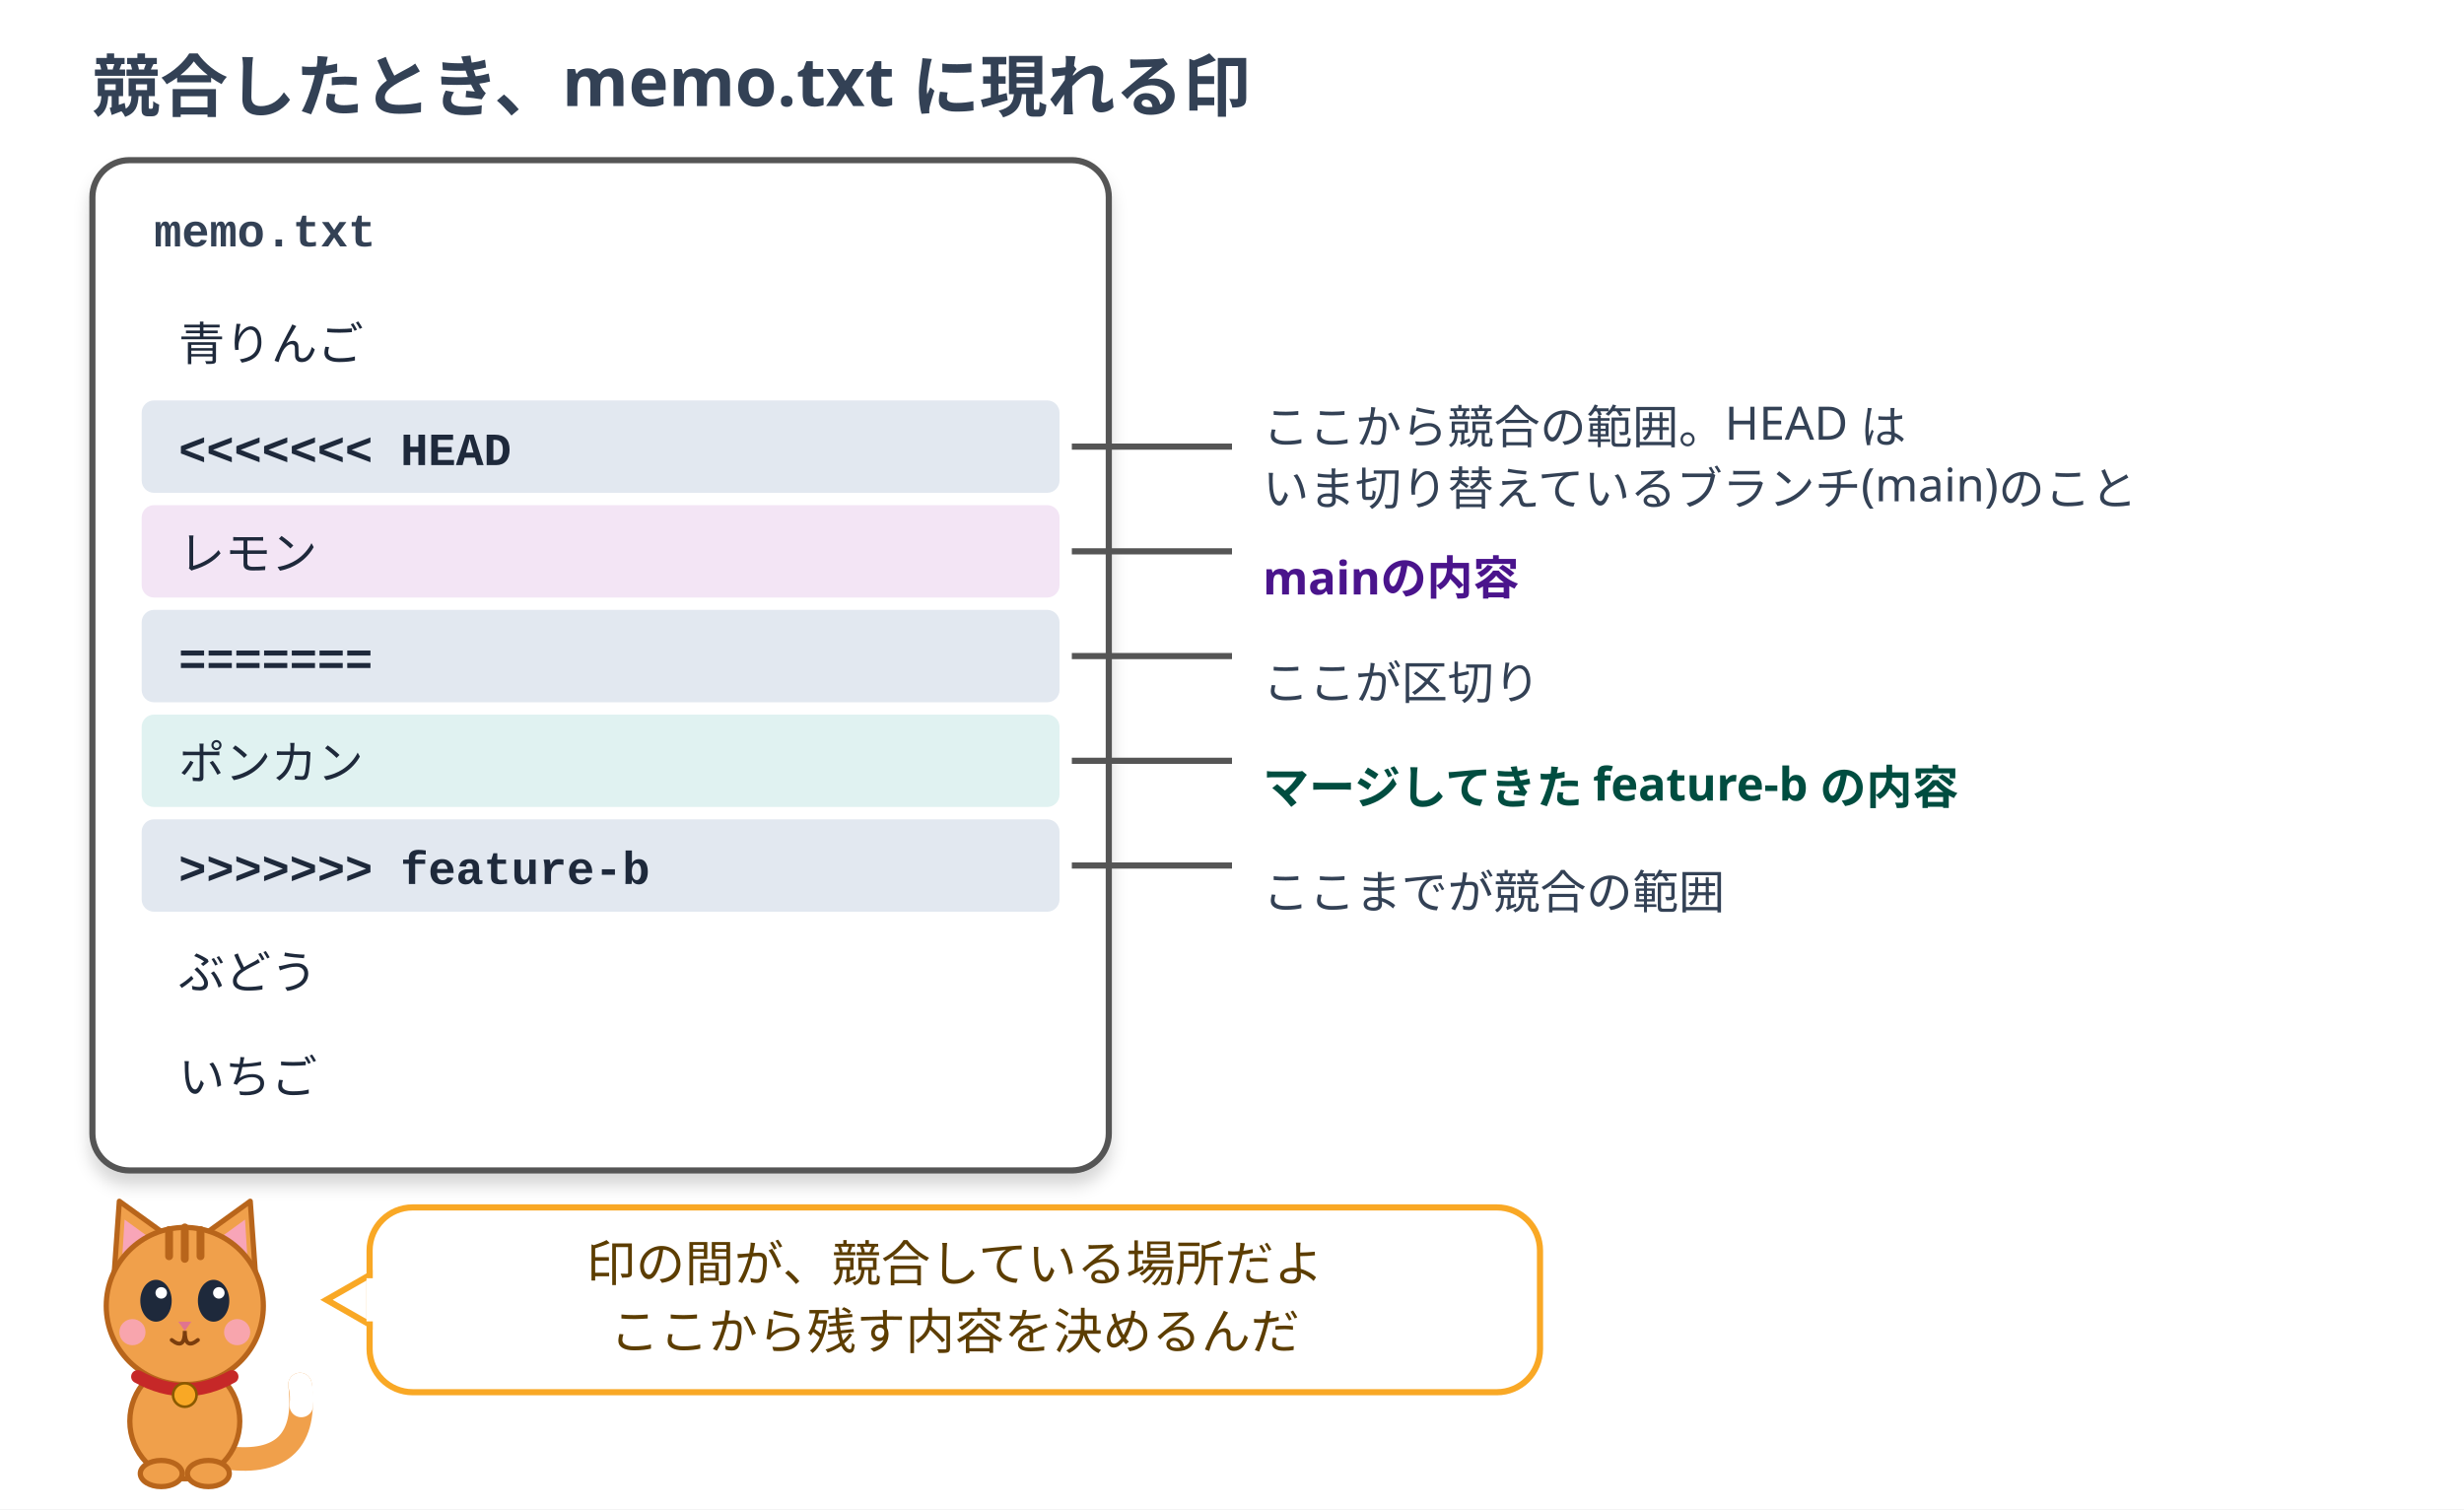
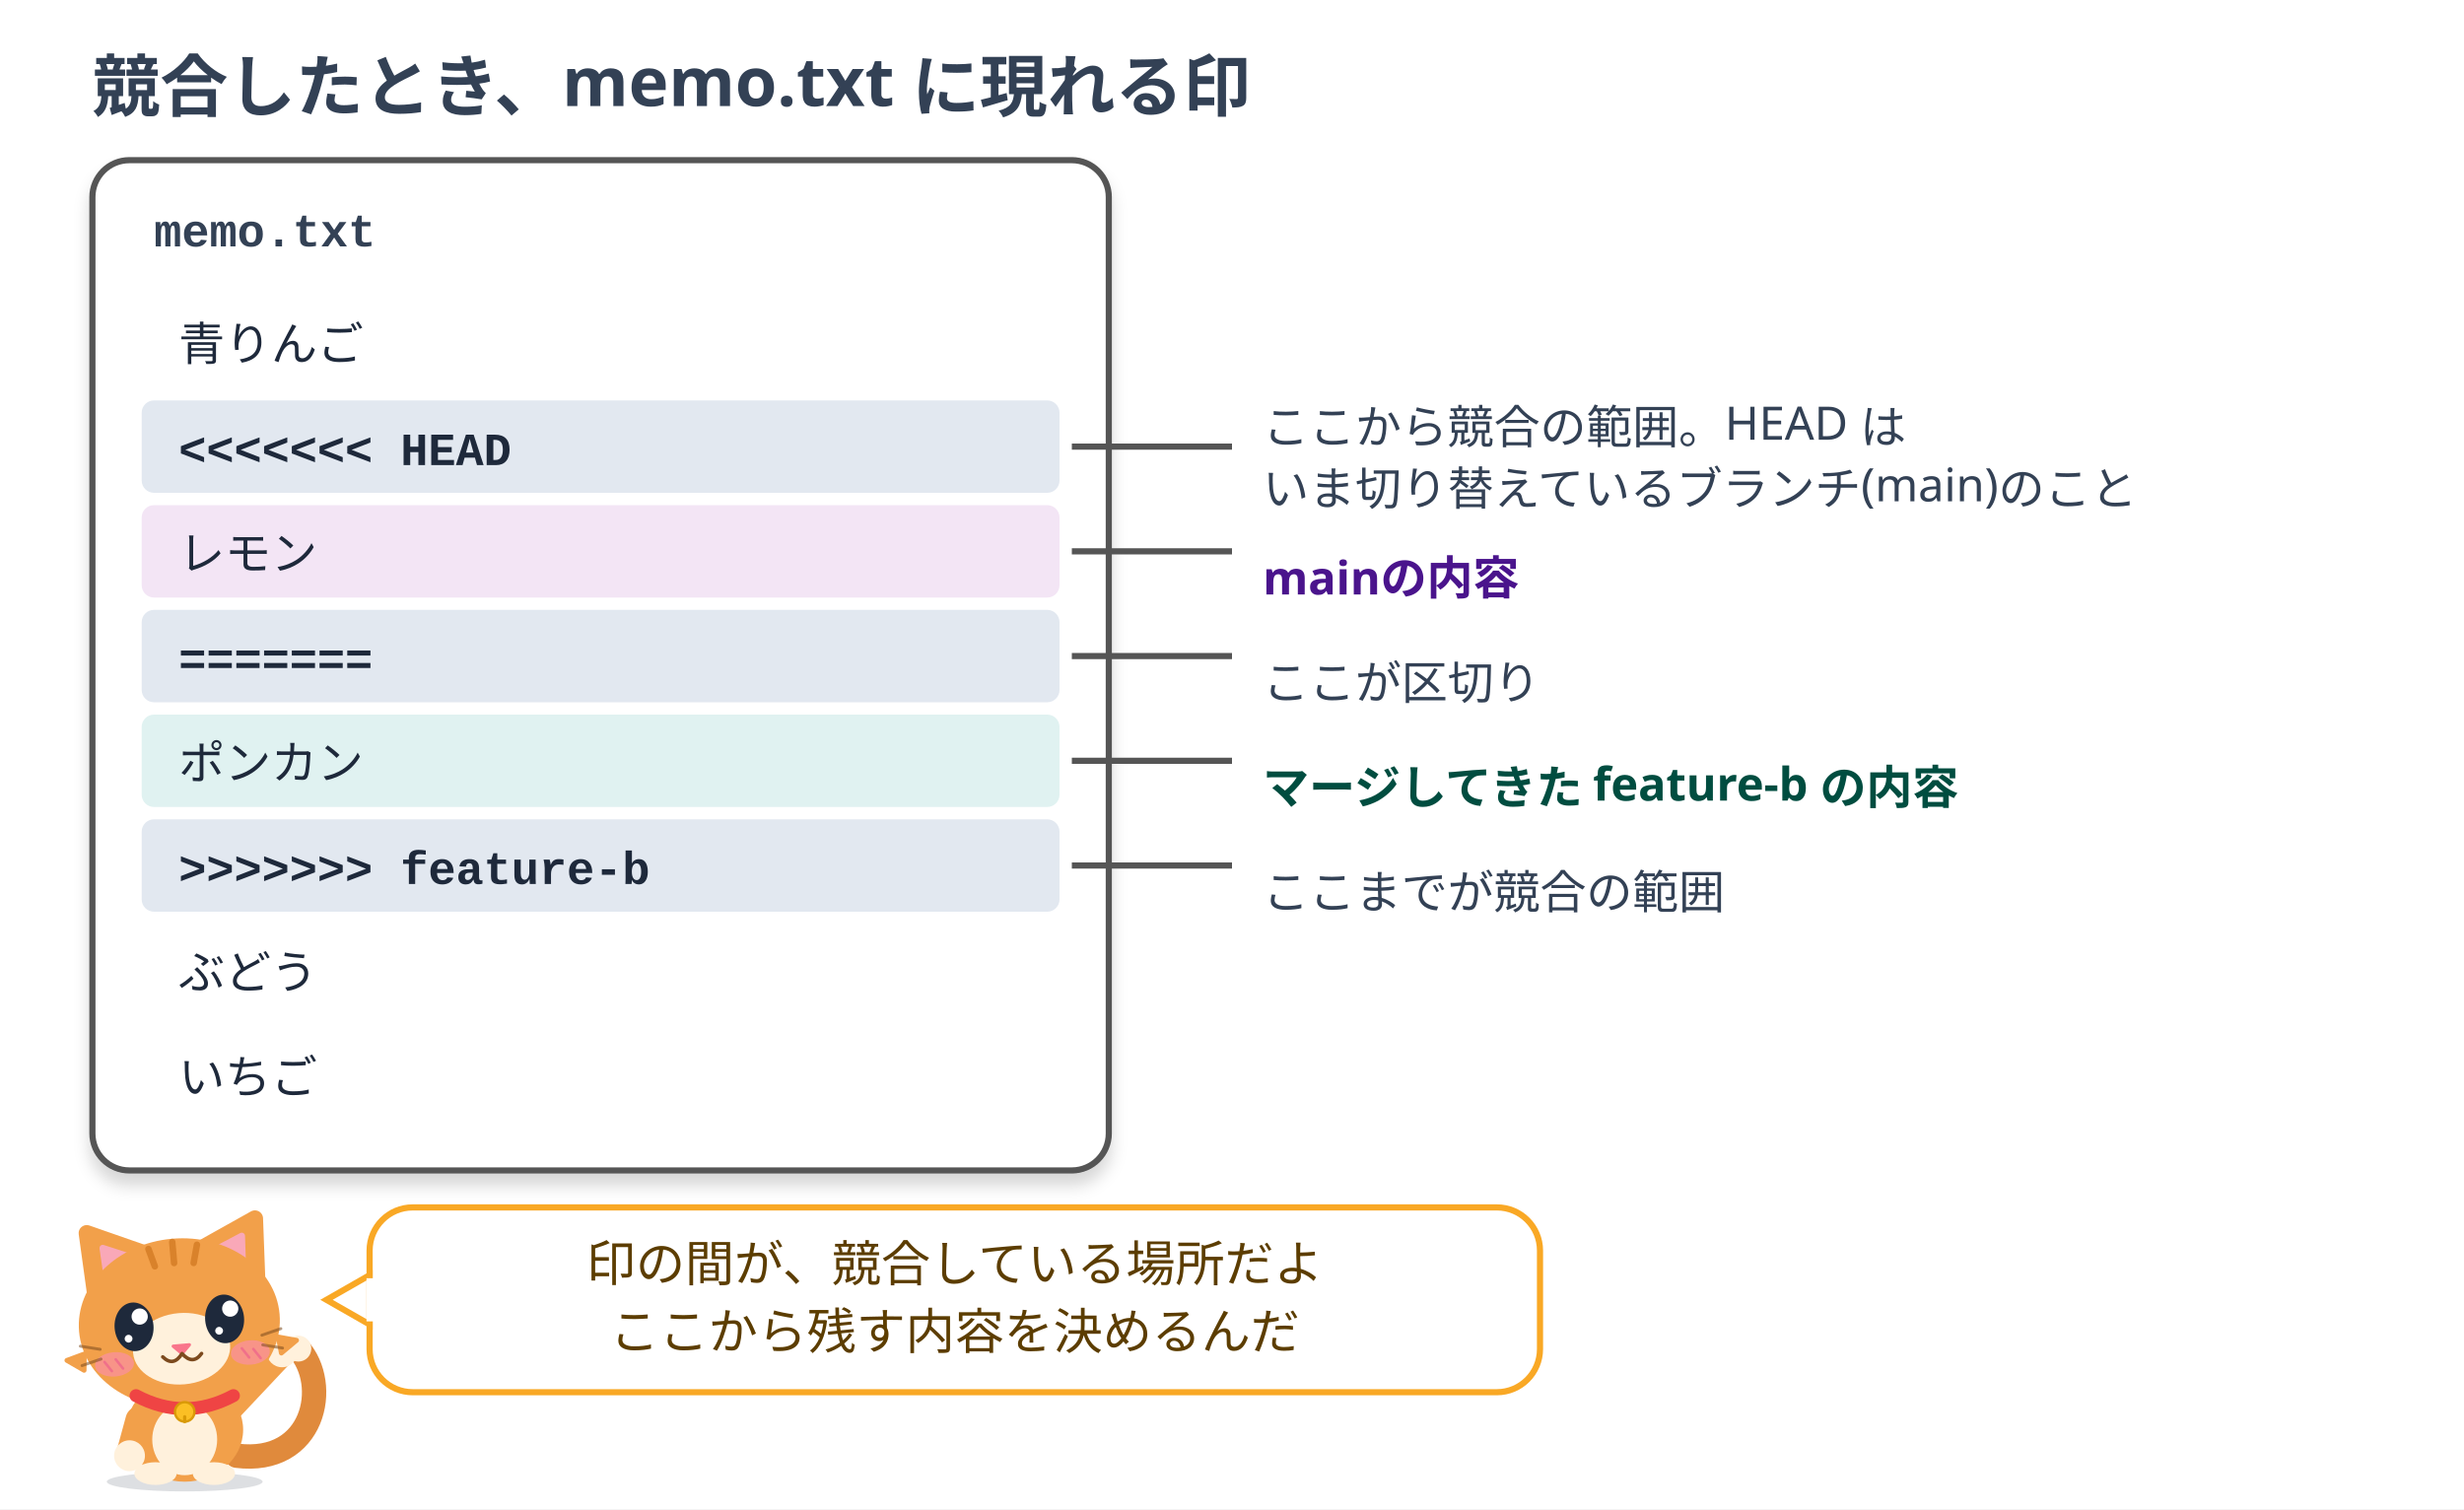
<svg xmlns="http://www.w3.org/2000/svg" viewBox="0 0 800 490" width="800" height="490" font-family="'Segoe UI','Yu Gothic UI','Meiryo',sans-serif" role="img">
  <defs>
    <filter id="sh" x="-10%" y="-10%" width="120%" height="130%">
      <feDropShadow dx="0" dy="4" stdDeviation="2.5" flood-color="#000" flood-opacity="0.16" />
    </filter>
    <linearGradient id="gGray" x1="0" y1="0" x2="0" y2="1">
      <stop offset="0" stop-color="#f8fafc" />
      <stop offset="1" stop-color="#e2e8f0" />
    </linearGradient>
    <linearGradient id="gYel" x1="0" y1="0" x2="0" y2="1">
      <stop offset="0" stop-color="#fff8e1" />
      <stop offset="1" stop-color="#ffecb3" />
    </linearGradient>
    <linearGradient id="gRed" x1="0" y1="0" x2="0" y2="1">
      <stop offset="0" stop-color="#ffebee" />
      <stop offset="1" stop-color="#ffd0d6" />
    </linearGradient>
    <marker id="ar" viewBox="0 0 10 10" refX="9" refY="5" markerWidth="8" markerHeight="8" orient="auto-start-reverse">
      <path d="M0 0L10 5L0 10z" fill="#555555" />
    </marker>
  </defs>
  <rect width="800" height="490" fill="#ffffff" />
  <text x="30" y="36" font-size="22" fill="#334155" text-anchor="start" font-weight="700">競合したとき、memo.txt に現れる印</text>
  <rect x="30" y="52" width="330" height="328" rx="12" fill="#ffffff" stroke="#555555" stroke-width="2" filter="url(#sh)" />
  <text x="50" y="80" font-size="15" fill="#334155" text-anchor="start" font-weight="700" font-family="Consolas,'Courier New',monospace">memo.txt</text>
  <text x="58" y="117" font-size="15" fill="#1e293b" text-anchor="start" font-family="Consolas,'Courier New',monospace">青りんご</text>
  <rect x="46" y="130" width="298" height="30" rx="4" fill="#e2e8f0" />
  <text x="58" y="151" font-size="15" fill="#1e293b" text-anchor="start" font-weight="700" font-family="Consolas,'Courier New',monospace">&lt;&lt;&lt;&lt;&lt;&lt;&lt; HEAD</text>
  <rect x="46" y="164" width="298" height="30" rx="4" fill="#f3e5f5" />
  <text x="58" y="185" font-size="15" fill="#1e293b" text-anchor="start" font-family="Consolas,'Courier New',monospace">レモン</text>
  <rect x="46" y="198" width="298" height="30" rx="4" fill="#e2e8f0" />
  <text x="58" y="219" font-size="15" fill="#1e293b" text-anchor="start" font-weight="700" font-family="Consolas,'Courier New',monospace">=======</text>
  <rect x="46" y="232" width="298" height="30" rx="4" fill="#e0f2f1" />
  <text x="58" y="253" font-size="15" fill="#1e293b" text-anchor="start" font-family="Consolas,'Courier New',monospace">ポンカン</text>
  <rect x="46" y="266" width="298" height="30" rx="4" fill="#e2e8f0" />
  <text x="58" y="287" font-size="15" fill="#1e293b" text-anchor="start" font-weight="700" font-family="Consolas,'Courier New',monospace">&gt;&gt;&gt;&gt;&gt;&gt;&gt; feature-b</text>
  <text x="58" y="321" font-size="15" fill="#1e293b" text-anchor="start" font-family="Consolas,'Courier New',monospace">ぶどう</text>
  <text x="58" y="355" font-size="15" fill="#1e293b" text-anchor="start" font-family="Consolas,'Courier New',monospace">いちご</text>
  <line x1="348" y1="145" x2="400" y2="145" stroke="#555555" stroke-width="2" />
  <line x1="348" y1="179" x2="400" y2="179" stroke="#555555" stroke-width="2" />
  <line x1="348" y1="213" x2="400" y2="213" stroke="#555555" stroke-width="2" />
  <line x1="348" y1="247" x2="400" y2="247" stroke="#555555" stroke-width="2" />
  <line x1="348" y1="281" x2="400" y2="281" stroke="#555555" stroke-width="2" />
  <text x="410" y="144" font-size="15" fill="#334155" text-anchor="start">ここから競合の範囲。HEAD は</text>
  <text x="410" y="164" font-size="15" fill="#334155" text-anchor="start">いま切り替えているブランチ(main)のこと</text>
  <text x="410" y="193" font-size="15" fill="#4a148c" text-anchor="start" font-weight="700">mainの内容</text>
  <text x="410" y="227" font-size="15" fill="#334155" text-anchor="start">ここが区切り</text>
  <text x="410" y="261" font-size="15" fill="#004d40" text-anchor="start" font-weight="700">マージしてきた feature-b の内容</text>
  <text x="410" y="295" font-size="15" fill="#334155" text-anchor="start">ここまでが競合の範囲</text>
-   <g transform="translate(60 424) scale(0.85)">
-     <path d="M16 58 Q48 62 44 30" fill="none" stroke="#f0a04b" stroke-width="9" stroke-linecap="round" />
-     <path d="M44.5 38 Q45 34 44 30" fill="none" stroke="#ffffff" stroke-width="9" stroke-linecap="round" />
-     <ellipse cx="0" cy="44" rx="21" ry="22" fill="#f0a04b" stroke="#b8651b" stroke-width="2" />
-     <ellipse cx="-9" cy="64" rx="8" ry="5" fill="#f0a04b" stroke="#b8651b" stroke-width="2" />
-     <ellipse cx="9" cy="64" rx="8" ry="5" fill="#f0a04b" stroke="#b8651b" stroke-width="2" />
-     <polygon points="-27,-12 -25,-40 -7,-27" fill="#f0a04b" stroke="#b8651b" stroke-width="2" stroke-linejoin="round" />
-     <polygon points="27,-12 25,-40 7,-27" fill="#f0a04b" stroke="#b8651b" stroke-width="2" stroke-linejoin="round" />
-     <polygon points="-24,-17 -23,-33 -12,-25" fill="#f8a5b8" />
-     <polygon points="24,-17 23,-33 12,-25" fill="#f8a5b8" />
-     <circle cx="0" cy="0" r="30" fill="#f0a04b" stroke="#b8651b" stroke-width="2" />
-     <path d="M-6 -29 L-6 -19 M0 -30 L0 -18 M6 -29 L6 -19" stroke="#b8651b" stroke-width="3" stroke-linecap="round" />
-     <ellipse cx="-11" cy="-2" rx="6" ry="8" fill="#1e293b" />
-     <circle cx="-9" cy="-5" r="2.2" fill="#fff" />
-     <ellipse cx="11" cy="-2" rx="6" ry="8" fill="#1e293b" />
-     <circle cx="13" cy="-5" r="2.2" fill="#fff" />
-     <circle cx="-20" cy="10" r="5" fill="#f8a5b8" opacity="0.9" />
-     <circle cx="20" cy="10" r="5" fill="#f8a5b8" opacity="0.9" />
-     <polygon points="-2.5,6 2.5,6 0,9.5" fill="#e0748f" />
-     <path d="M-5 13 Q0 17 0 9.5 Q0 17 5 13" fill="none" stroke="#7a3d0d" stroke-width="1.5" stroke-linecap="round" />
-     <path d="M-18 27 Q0 37 18 27" fill="none" stroke="#c62828" stroke-width="5" stroke-linecap="round" />
-     <circle cx="0" cy="34" r="4.5" fill="#f9a825" stroke="#8a5a00" stroke-width="1" />
+   <g transform="translate(2.0 191.2) scale(0.527)">
+     <ellipse cx="110" cy="550" rx="48" ry="6" fill="#1E293B" opacity="0.15" />
+     <g transform="translate(0 0)">
+       <path d="M142 534 C190 540 200 490 180 468" fill="none" stroke="#E08A3C" stroke-width="15" stroke-linecap="round" />
+       <circle cx="180" cy="468" r="8" fill="#FFF1DC" />
+       <ellipse cx="110" cy="518" rx="36" ry="32" fill="#F2A04A" />
+       <ellipse cx="110" cy="524" rx="20" ry="22" fill="#FFF1DC" />
+       <ellipse cx="92" cy="545" rx="13" ry="7" fill="#FFF1DC" />
+       <ellipse cx="128" cy="545" rx="13" ry="7" fill="#FFF1DC" />
+       <path d="M82 512 L76 534" stroke="#F2A04A" stroke-width="17" stroke-linecap="round" />
+       <circle cx="76" cy="534" r="9.5" fill="#FFF1DC" />
+       <path d="M138 504 L170 470" stroke="#F2A04A" stroke-width="17" stroke-linecap="round" />
+       <circle cx="170" cy="470" r="9.5" fill="#FFF1DC" />
+       <g transform="rotate(-5 110 490)">
+         <path d="M60 432 L58 392 L98 410 z M160 432 L162 392 L122 410 z" fill="#F2A04A" stroke="#F2A04A" stroke-width="10" stroke-linejoin="round" />
+         <path d="M68 420 L67 402 L86 410 z M152 420 L153 402 L134 410 z" fill="#F9A8B8" stroke="#F9A8B8" stroke-width="4" stroke-linejoin="round" />
+         <path d="M50 466 l-11 3 l10 7 z M170 466 l11 3 l-10 7 z" fill="#F2A04A" stroke="#F2A04A" stroke-width="3" stroke-linejoin="round" />
+         <ellipse cx="110" cy="452" rx="62" ry="52" fill="#F2A04A" />
+         <ellipse cx="110" cy="468" rx="30" ry="22" fill="#FFF1DC" />
+         <path d="M110 402 v13 M95 405 l3 11 M125 405 l-3 11" fill="none" stroke="#D9822B" stroke-width="4" stroke-linecap="round" />
+         <ellipse cx="68" cy="474" rx="12" ry="7.5" fill="#FB8FA3" opacity="0.7" />
+         <ellipse cx="152" cy="474" rx="12" ry="7.5" fill="#FB8FA3" opacity="0.7" />
+         <path d="M62 472 l4 6 M69 471 l4 6 M147 471 l4 6 M154 472 l4 6" stroke="#F0708A" stroke-width="1.6" stroke-linecap="round" />
+         <ellipse cx="82" cy="452" rx="12" ry="15" fill="#1E293B" />
+         <ellipse cx="138" cy="452" rx="12" ry="15" fill="#1E293B" />
+         <circle cx="86" cy="446" r="5" fill="#fff" />
+         <circle cx="142" cy="446" r="5" fill="#fff" />
+         <circle cx="78" cy="459" r="2.4" fill="#fff" />
+         <circle cx="134" cy="459" r="2.4" fill="#fff" />
+         <path d="M105 466 h10 l-5 5 z" fill="#F9768B" stroke="#F9768B" stroke-width="2" stroke-linejoin="round" />
+         <path d="M110 471 q-6 8 -12 1 M110 471 q6 8 12 1" fill="none" stroke="#7C4A1E" stroke-width="2.2" stroke-linecap="round" />
+         <g stroke="#7C4A1E" stroke-width="1.8" stroke-linecap="round" opacity="0.55">
+           <path d="M60 464 l-12 -3 M60 470 l-12 3 M160 464 l12 -3 M160 470 l12 3" />
+         </g>
+       </g>
+       <path d="M80 497 q30 16 60 0" fill="none" stroke="#EF4444" stroke-width="8" stroke-linecap="round" />
+       <circle cx="110" cy="507" r="6" fill="#FBBF24" stroke="#D99A06" stroke-width="1.5" />
+       <path d="M110 510 v3" stroke="#D99A06" stroke-width="2" stroke-linecap="round" />
+     </g>
  </g>
  <rect x="120" y="392" width="380" height="60" rx="14" fill="#ffffff" stroke="#f9a825" stroke-width="2" />
  <polygon points="120,414.0 106,422.0 120,430.0" fill="#ffffff" stroke="#f9a825" stroke-width="2" />
  <rect x="119" y="415.0" width="3" height="14" fill="#ffffff" />
  <text x="310.0" y="416.0" font-size="16" fill="#5c3d00" text-anchor="middle">印の間が、競合している場所だよ</text>
  <text x="310.0" y="438.0" font-size="16" fill="#5c3d00" text-anchor="middle">ここから残す内容を決めるんだ</text>
</svg>
